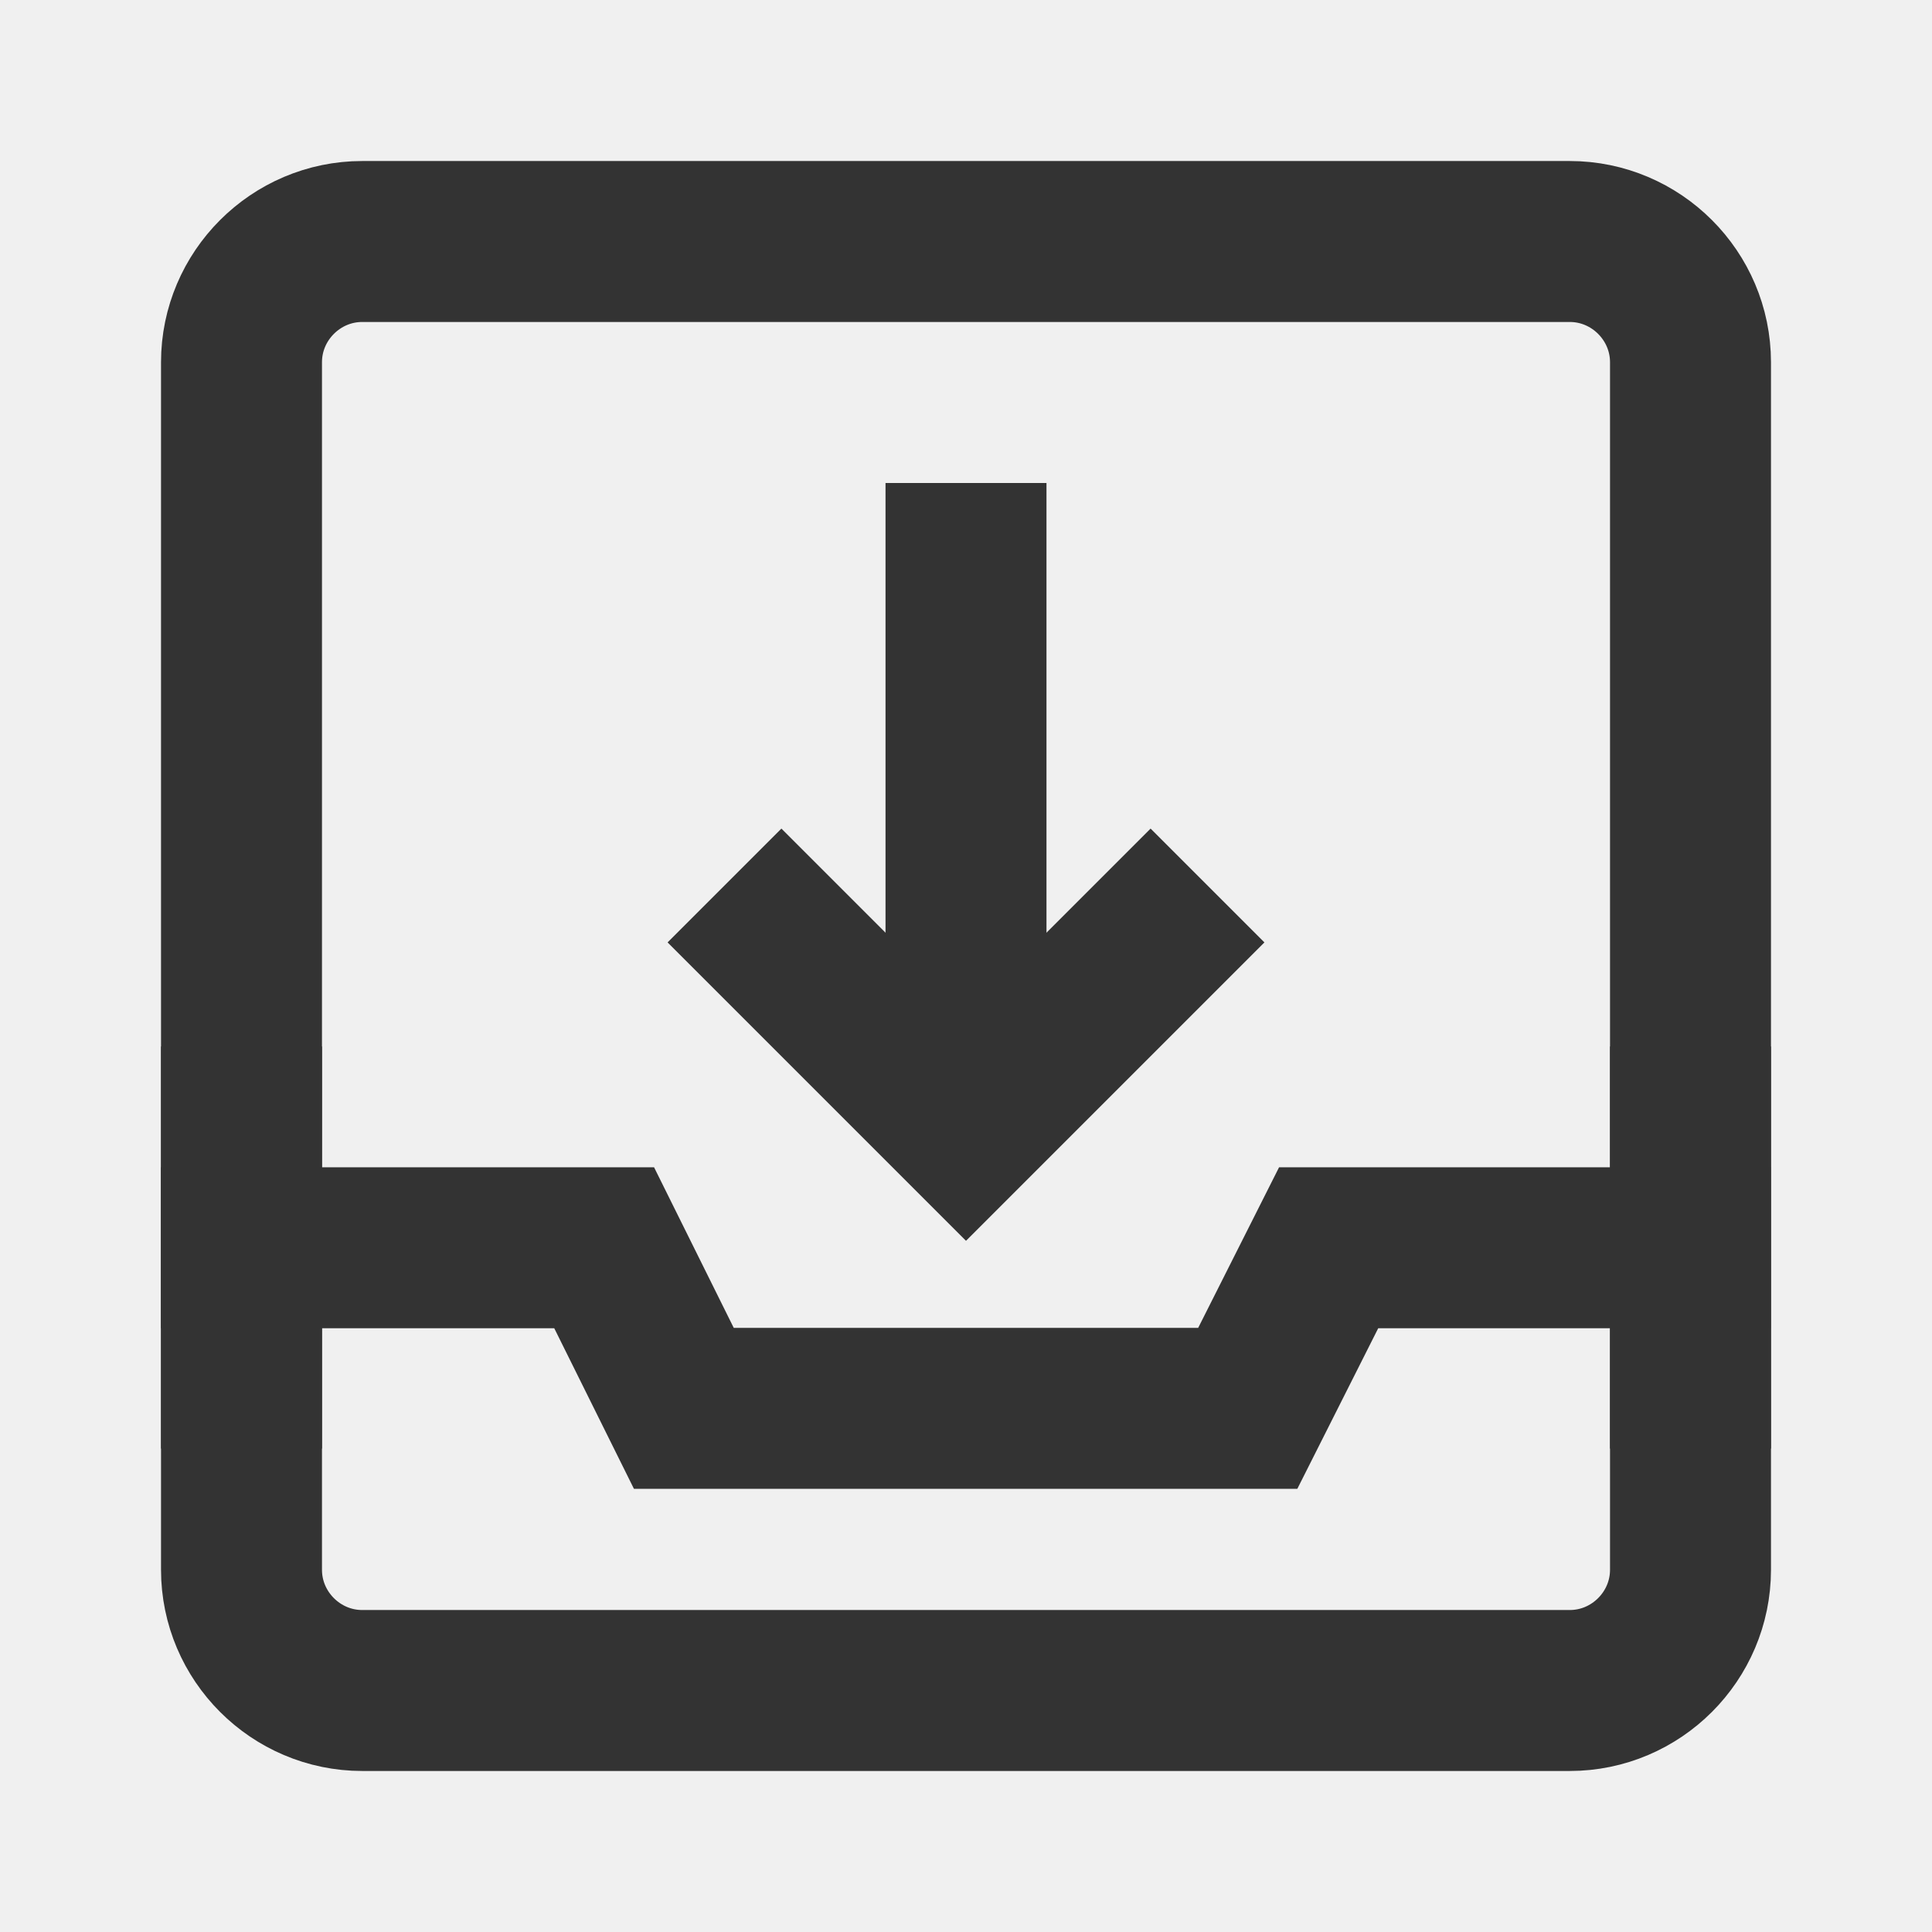
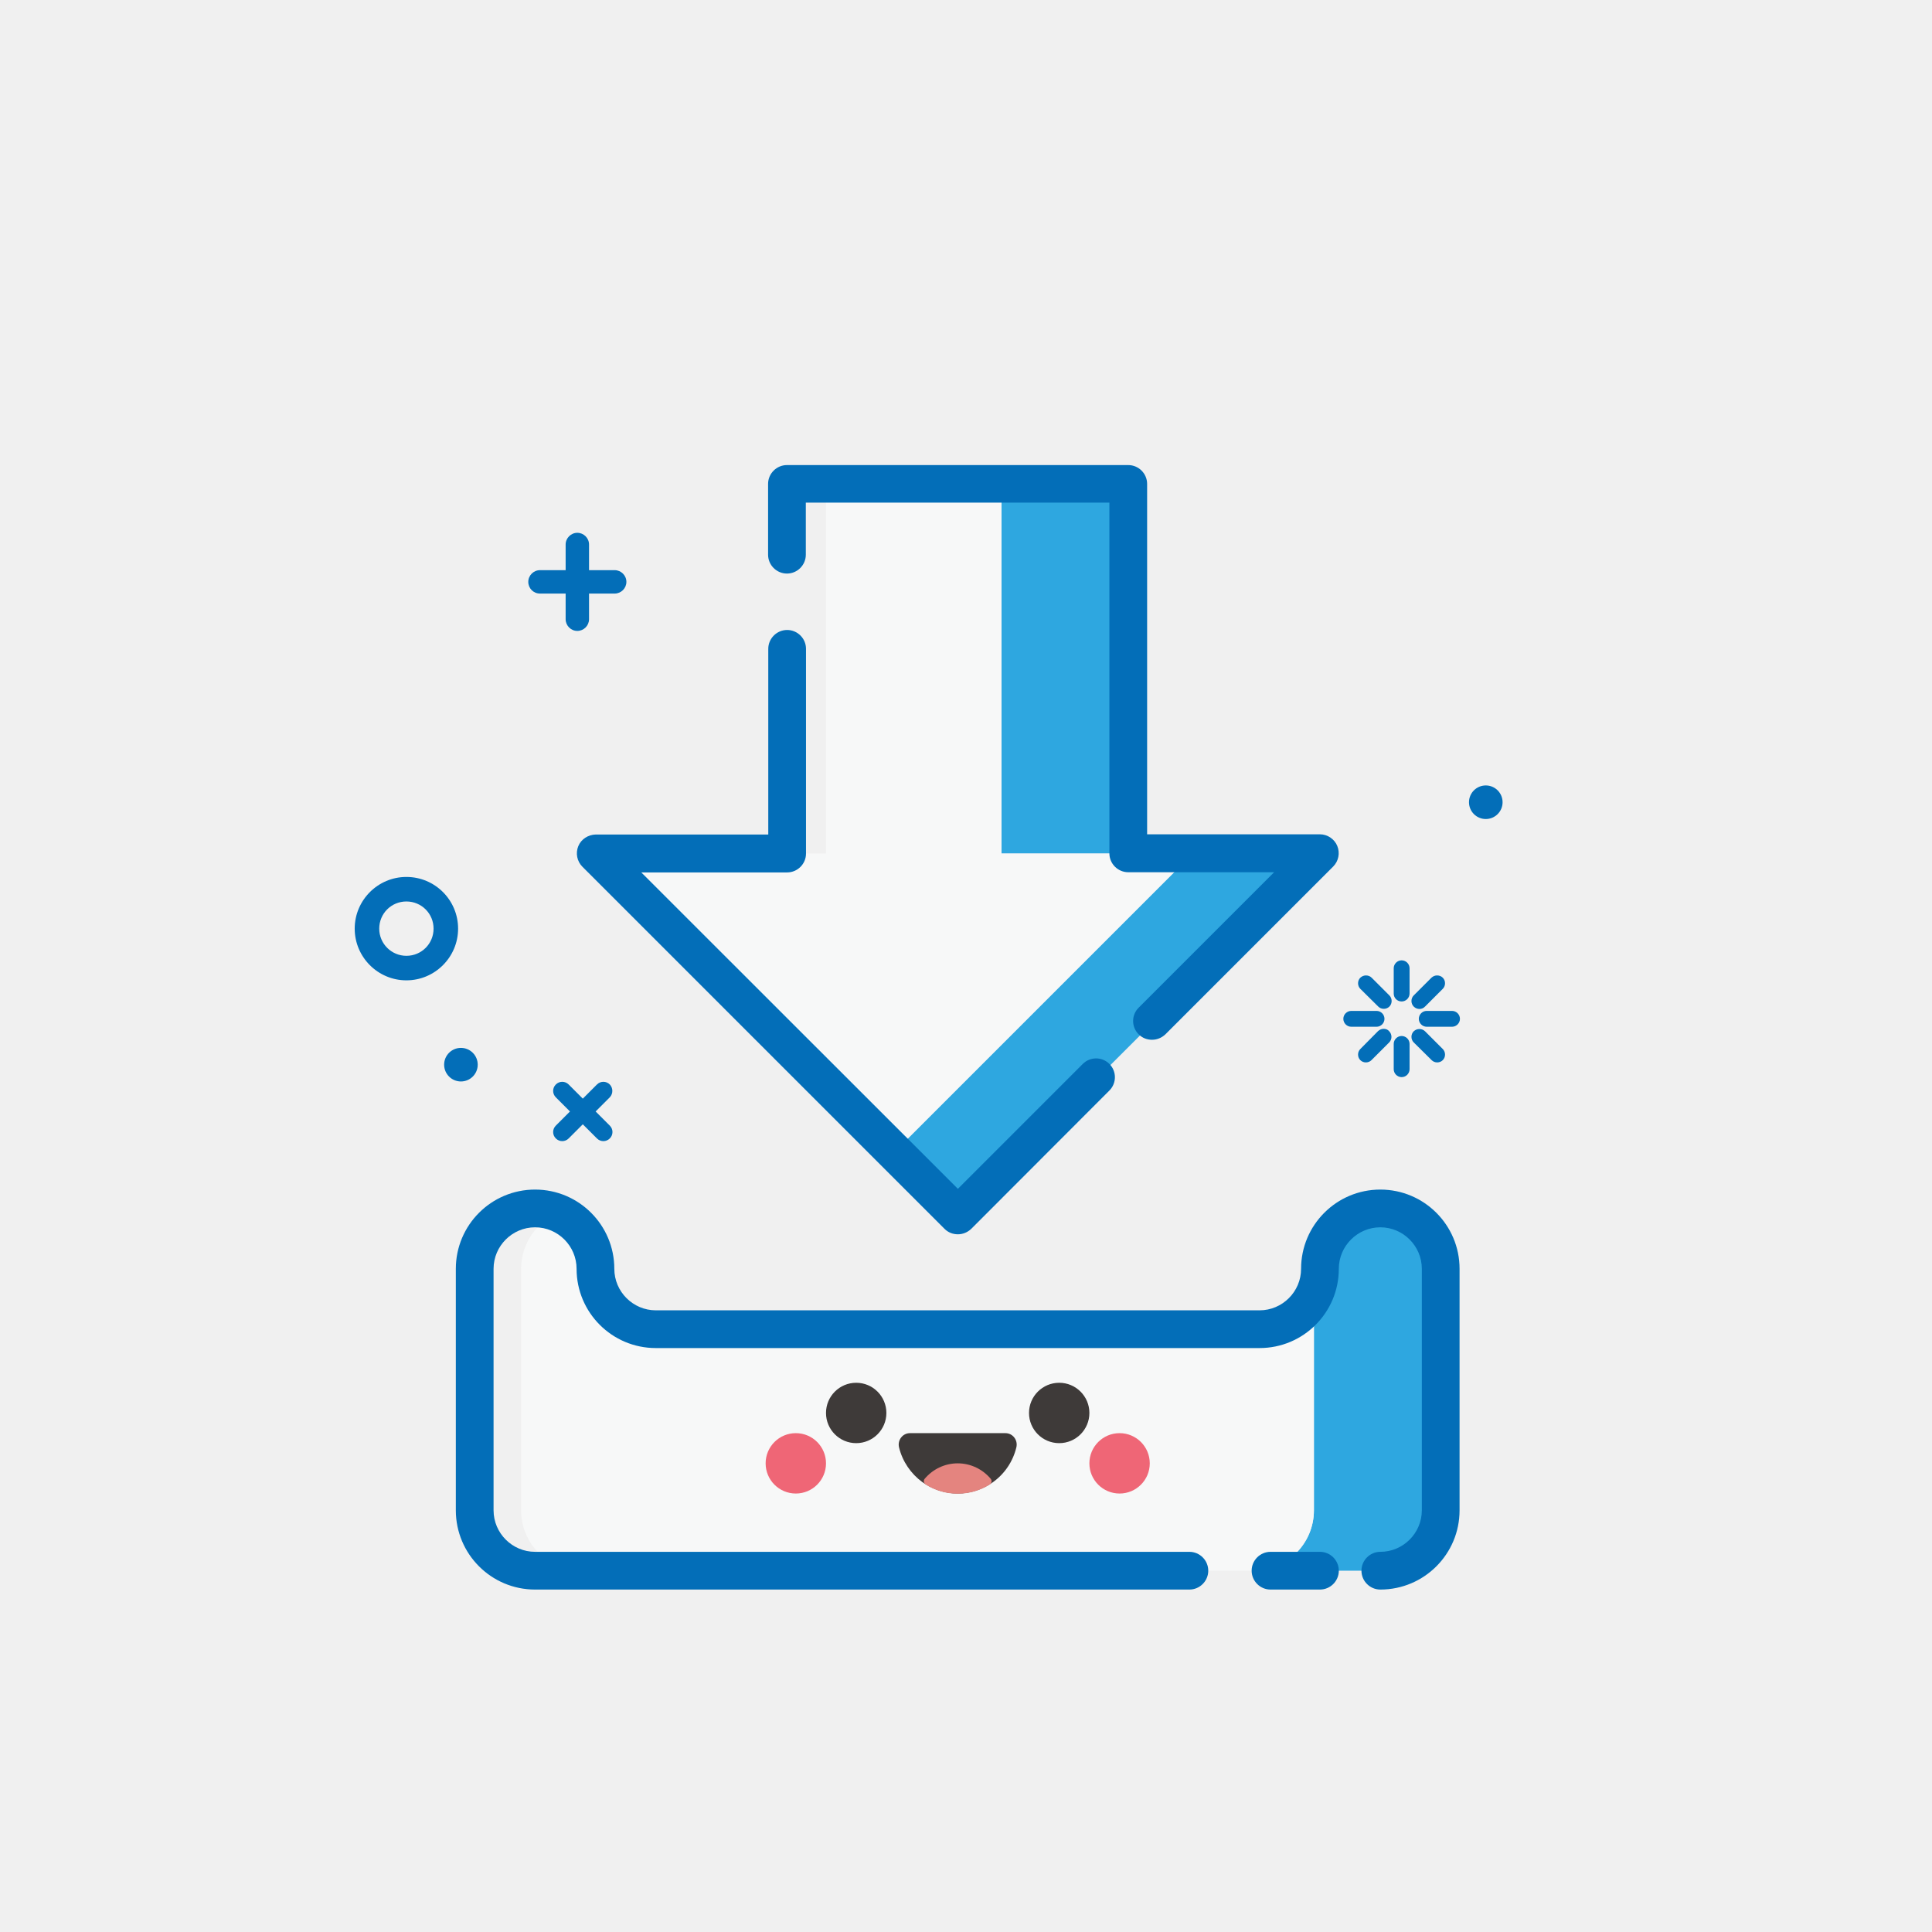
- <svg xmlns="http://www.w3.org/2000/svg" xmlns:xlink="http://www.w3.org/1999/xlink" width="16" height="16" fill="none" viewBox="0 0 16 16">
-   <defs>
-     <rect id="path_0" width="16" height="16" x="0" y="0" />
-   </defs>
-   <g opacity="1" transform="translate(0 0) rotate(0 8 8)">
-     <mask id="bg-mask-0" fill="#fff">
-       <use xlink:href="#path_0" />
-     </mask>
-     <g mask="url(#bg-mask-0)">
-       <path id="路径 1" style="stroke:#333;stroke-width:1.333;stroke-opacity:1;stroke-dasharray:0 0" d="M1,12L11,12C11.55,12 12,11.55 12,11L12,1C12,0.45 11.55,0 11,0L1,0C0.45,0 0,0.45 0,1L0,11C0,11.55 0.45,12 1,12Z" transform="translate(2 2) rotate(0 6 6)" />
-       <path id="路径 2" style="stroke:#333;stroke-width:1.333;stroke-opacity:1;stroke-dasharray:0 0" d="M0,0L3.67,0L4.33,1.33L9,1.33L9.67,0L13.33,0" transform="translate(1.333333 10.33333) rotate(0 6.666667 0.6666667)" />
-       <path id="路径 3" style="stroke:#333;stroke-width:1.333;stroke-opacity:1;stroke-dasharray:0 0" d="M0,3.33L0,0" transform="translate(14 8.666667) rotate(0 0 1.666667)" />
-       <path id="路径 4" style="stroke:#333;stroke-width:1.333;stroke-opacity:1;stroke-dasharray:0 0" d="M0,0L2,2L4,0" transform="translate(6 7.333333) rotate(0 2 1)" />
-       <path id="路径 5" style="stroke:#333;stroke-width:1.333;stroke-opacity:1;stroke-dasharray:0 0" d="M0,5.33L0,0" transform="translate(8 4) rotate(0 0 2.666667)" />
-       <path id="路径 6" style="stroke:#333;stroke-width:1.333;stroke-opacity:1;stroke-dasharray:0 0" d="M0,3.33L0,0" transform="translate(2 8.666667) rotate(0 0 1.666667)" />
-     </g>
-   </g>
+ <svg xmlns="http://www.w3.org/2000/svg" t="1686934183869" class="icon" viewBox="0 0 1024 1024" version="1.1" p-id="78507" width="16" height="16">
+   <path d="M530.8 256.5h68.4v195.9h-68.4zM508.8 644.2l191.9-191.8h-68.5L474.6 610zM732.8 640.5c-17.7 0-32 14.3-32 32 0 5.9-1.6 11.5-4.4 16.3v111.7c0 17.7-14.3 32-32 32h68.4c17.7 0 32-14.3 32-32v-128c0-17.7-14.3-32-32-32z" fill="#2EA7E0" p-id="78508" />
+   <path d="M632.2 452.4H530.8V256.5h-93v195.9H316.9L474.6 610zM696.4 704.2v-15.5c-5.6 9.4-15.8 15.7-27.6 15.7h23.5c1.3 0.1 2.7 0 4.1-0.2z" fill="#F7F8F8" p-id="78509" />
+   <path d="M696.4 800.5v-96.3c-1.3 0.2-2.7 0.3-4.1 0.3H348.8c-17.7 0-32-14.3-32-32 0-13.5-8.4-25.1-20.3-29.8-11.9 4.7-20.3 16.2-20.3 29.8v128c0 17.7 14.3 32 32 32h356.1c17.7 0 32.1-14.4 32.1-32z" fill="#F7F8F8" p-id="78510" />
+   <path d="M453.8 748.9m-16 0a16 16 0 1 0 32 0 16 16 0 1 0-32 0Z" fill="#3E3A39" p-id="78511" />
+   <path d="M421.8 775.6m-16 0a16 16 0 1 0 32 0 16 16 0 1 0-32 0Z" fill="#EF6676" p-id="78512" />
+   <path d="M593.4 775.6m-16 0a16 16 0 1 0 32 0 16 16 0 1 0-32 0Z" fill="#EF6676" p-id="78513" />
+   <path d="M561.4 748.9m-16 0a16 16 0 1 0 32 0 16 16 0 1 0-32 0Z" fill="#3E3A39" p-id="78514" />
+   <path d="M532.9 759.6h-50.6c-3.9 0-6.7 3.7-5.8 7.5 1.8 7.5 6.3 14 12.3 18.4 5.3 3.8 11.8 6.1 18.8 6.1s13.5-2.3 18.8-6.1c6.1-4.4 10.5-10.9 12.3-18.4 0.9-3.8-1.9-7.5-5.8-7.5z" fill="#3E3A39" p-id="78515" />
+   <path d="M507.6 775.6c-7 0-13.3 3.2-17.5 8.2-0.8 0.9-0.5 2.3 0.5 3 4.9 3.1 10.7 4.9 17 4.9 6.2 0 12.1-1.8 17-4.9 1-0.6 1.3-2 0.5-3-4.2-5-10.5-8.2-17.5-8.2z" fill="#E4847F" p-id="78516" />
+   <path d="M323.2 574.8c-1.9-1.9-4.9-1.9-6.8 0l-7.5 7.5-7.5-7.5c-1.9-1.9-4.9-1.9-6.8 0s-1.9 4.9 0 6.8l7.5 7.5-7.5 7.5c-1.9 1.9-1.9 4.9 0 6.8s4.9 1.9 6.8 0l7.5-7.5 7.5 7.5c1.9 1.9 4.9 1.9 6.8 0 1.9-1.9 1.9-4.9 0-6.8l-7.5-7.5 7.5-7.5c1.8-1.9 1.8-4.9 0-6.8zM286.2 314.6h13.6v13.6c0 3.4 2.8 6.2 6.2 6.2s6.2-2.8 6.2-6.2v-13.6h13.6c3.4 0 6.2-2.8 6.2-6.2 0-3.4-2.8-6.2-6.2-6.2h-13.6v-13.6c0-3.4-2.8-6.2-6.2-6.2s-6.2 2.8-6.2 6.2v13.6h-13.6c-3.4 0-6.2 2.8-6.2 6.2 0 3.4 2.7 6.2 6.2 6.2zM215.4 464.8c-15.1 0-27.4 12.3-27.4 27.4s12.3 27.4 27.4 27.4c15.1 0 27.4-12.3 27.4-27.4s-12.2-27.4-27.4-27.4z m0 41.8c-7.9 0-14.4-6.4-14.4-14.4s6.4-14.4 14.4-14.4 14.4 6.4 14.4 14.4-6.4 14.4-14.4 14.4zM742.9 570.9c2.3 0 4.2-1.9 4.2-4.2v-13.4c0-2.3-1.9-4.2-4.2-4.2-2.3 0-4.2 1.9-4.2 4.2v13.4c0 2.3 1.9 4.2 4.2 4.2zM742.9 530.8c2.3 0 4.2-1.9 4.2-4.2v-13.4c0-2.3-1.9-4.2-4.2-4.2-2.3 0-4.2 1.9-4.2 4.2v13.4c0 2.4 1.9 4.2 4.2 4.2zM730.5 533.5c1.6 1.6 4.3 1.6 5.9 0 1.6-1.6 1.6-4.3 0-5.9l-9.4-9.4c-0.8-0.8-1.9-1.2-3-1.2s-2.1 0.4-3 1.2c-1.6 1.6-1.6 4.3 0 5.9l9.5 9.4zM758.8 561.9c1.6 1.6 4.3 1.6 5.9 0 1.6-1.6 1.6-4.3 0-5.9l-9.4-9.4c-0.8-0.8-1.9-1.2-3-1.2s-2.1 0.4-3 1.2c-1.6 1.6-1.6 4.3 0 5.9l9.5 9.4zM755.3 533.5l9.4-9.4c1.6-1.6 1.6-4.3 0-5.9-0.8-0.8-1.9-1.2-3-1.2s-2.1 0.4-3 1.2l-9.4 9.4c-1.6 1.6-1.6 4.3 0 5.9 1.7 1.7 4.4 1.7 6 0zM733.4 545.3c-1.1 0-2.1 0.4-3 1.2L721 556c-1.6 1.6-1.6 4.3 0 5.9 1.6 1.6 4.3 1.6 5.9 0l9.4-9.4c1.6-1.6 1.6-4.3 0-5.9-0.7-0.9-1.8-1.3-2.9-1.3zM716.2 544.2h13.4c2.3 0 4.2-1.9 4.2-4.2 0-2.3-1.9-4.2-4.2-4.2h-13.4c-2.3 0-4.2 1.9-4.2 4.2 0 2.3 1.9 4.2 4.2 4.2zM769.6 535.8h-13.4c-2.3 0-4.2 1.9-4.2 4.2 0 2.3 1.9 4.2 4.2 4.2h13.4c2.3 0 4.2-1.9 4.2-4.2 0-2.3-1.9-4.2-4.2-4.2z" fill="#036EB8" p-id="78517" />
+   <path d="M244.3 564.3m-8.9 0a8.9 8.9 0 1 0 17.8 0 8.9 8.9 0 1 0-17.8 0Z" fill="#036EB8" p-id="78518" />
+   <path d="M787.5 425.2m-8.9 0a8.9 8.9 0 1 0 17.8 0 8.9 8.9 0 1 0-17.8 0Z" fill="#036EB8" p-id="78519" />
+   <path d="M417.1 304c5.5 0 10-4.5 10-10v-27.6H588v185.9c0 5.5 4.5 10 10 10h77.3l-71.8 71.8c-3.9 3.9-3.9 10.2 0 14.1 2 2 4.5 2.9 7.1 2.9s5.1-1 7.1-2.9l88.9-88.9c2.9-2.9 3.7-7.2 2.2-10.9s-5.2-6.2-9.2-6.2H608V256.5c0-5.5-4.5-10-10-10H417.1c-5.5 0-10 4.5-10 10V294c0 5.5 4.5 10 10 10zM306.5 448.5c-1.5 3.7-0.7 8 2.2 10.9l191.9 191.9c2 2 4.5 2.9 7.1 2.9s5.1-1 7.1-2.9L588 578c3.9-3.9 3.9-10.2 0-14.1-3.9-3.9-10.2-3.9-14.1 0l-66.2 66.2-167.8-167.7h77.3c5.5 0 10-4.5 10-10V343.9c0-5.5-4.5-10-10-10s-10 4.5-10 10v98.4h-91.4c-4.1 0.1-7.8 2.5-9.3 6.2zM699.6 822.5h-26.2c-5.5 0-10 4.5-10 10s4.5 10 10 10h26.2c5.5 0 10-4.5 10-10s-4.5-10-10-10z" fill="#036EB8" p-id="78520" />
+   <path d="M731.6 630.5c-23.2 0-42 18.8-42 42 0 12.1-9.9 22-22 22h-320c-12.1 0-22-9.9-22-22 0-23.2-18.8-42-42-42s-42 18.8-42 42v128c0 23.2 18.8 42 42 42h346.8c5.5 0 10-4.5 10-10s-4.5-10-10-10H283.6c-12.1 0-22-9.9-22-22v-128c0-12.1 9.9-22 22-22s22 9.9 22 22c0 23.2 18.8 42 42 42h320c23.2 0 42-18.8 42-42 0-12.1 9.9-22 22-22s22 9.9 22 22v128c0 12.1-9.9 22-22 22-5.5 0-10 4.5-10 10s4.5 10 10 10c23.2 0 42-18.8 42-42v-128c0-23.2-18.8-42-42-42z" fill="#036EB8" p-id="78521" />
</svg>
